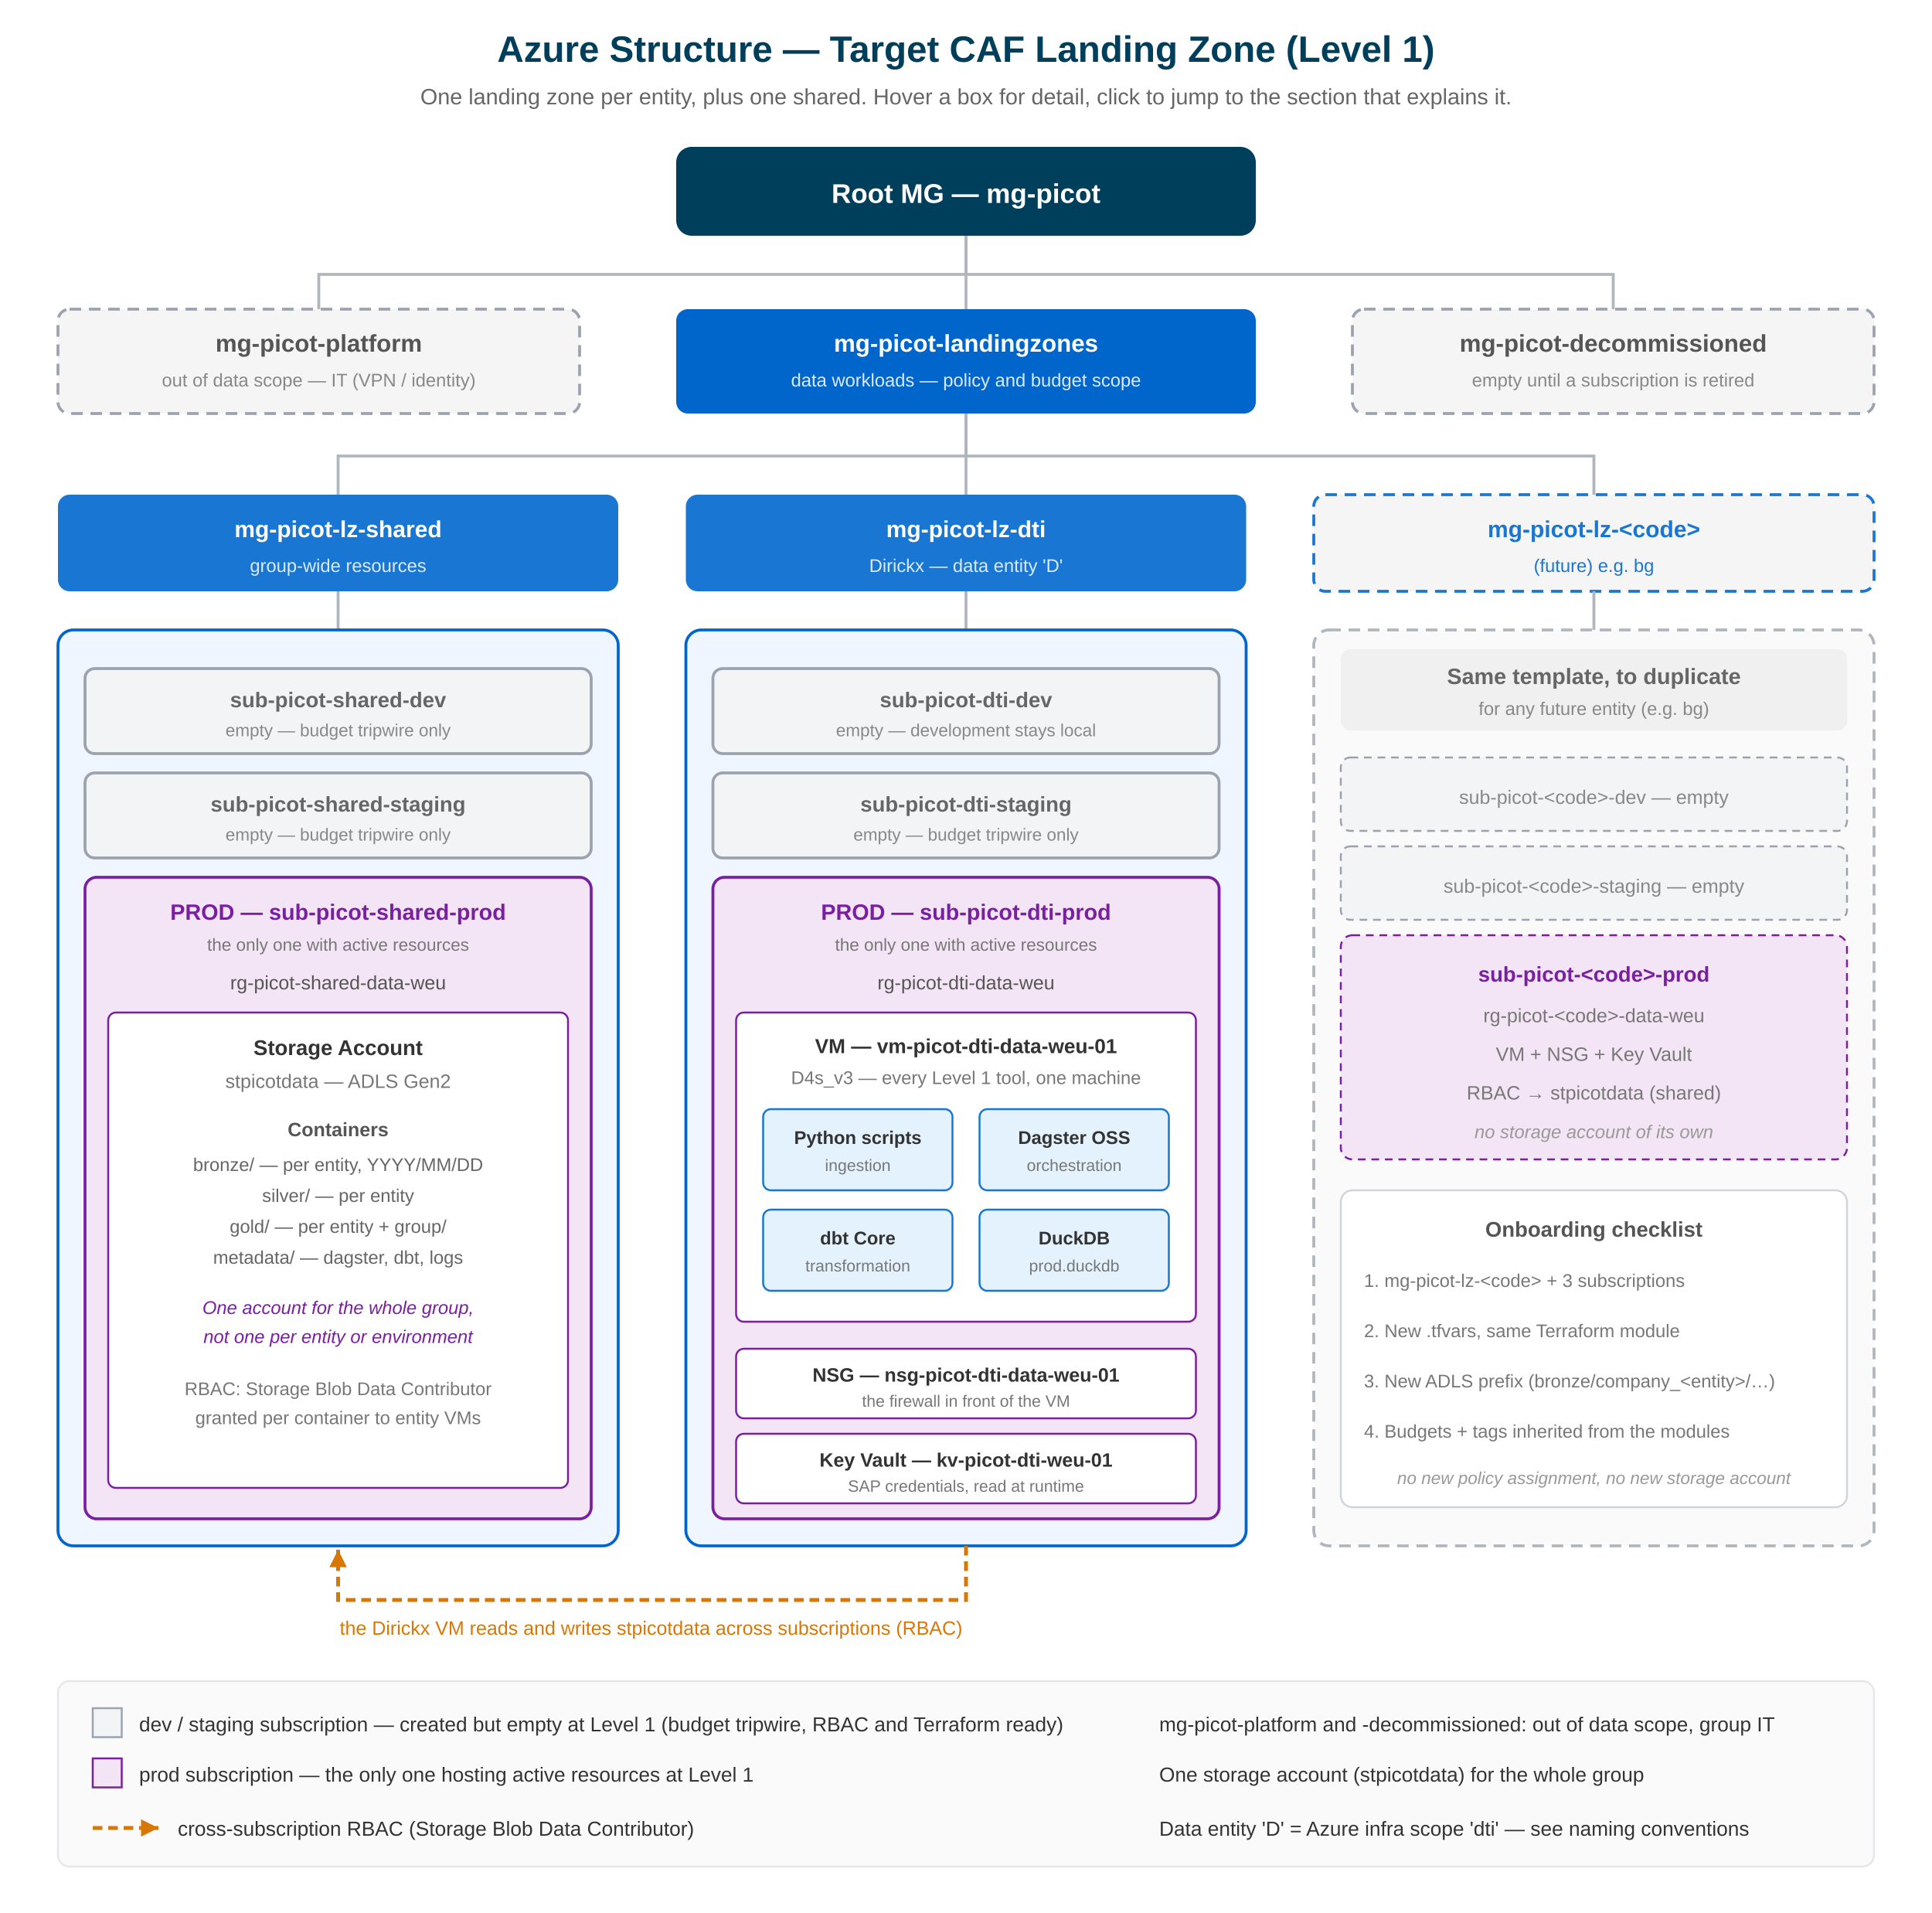
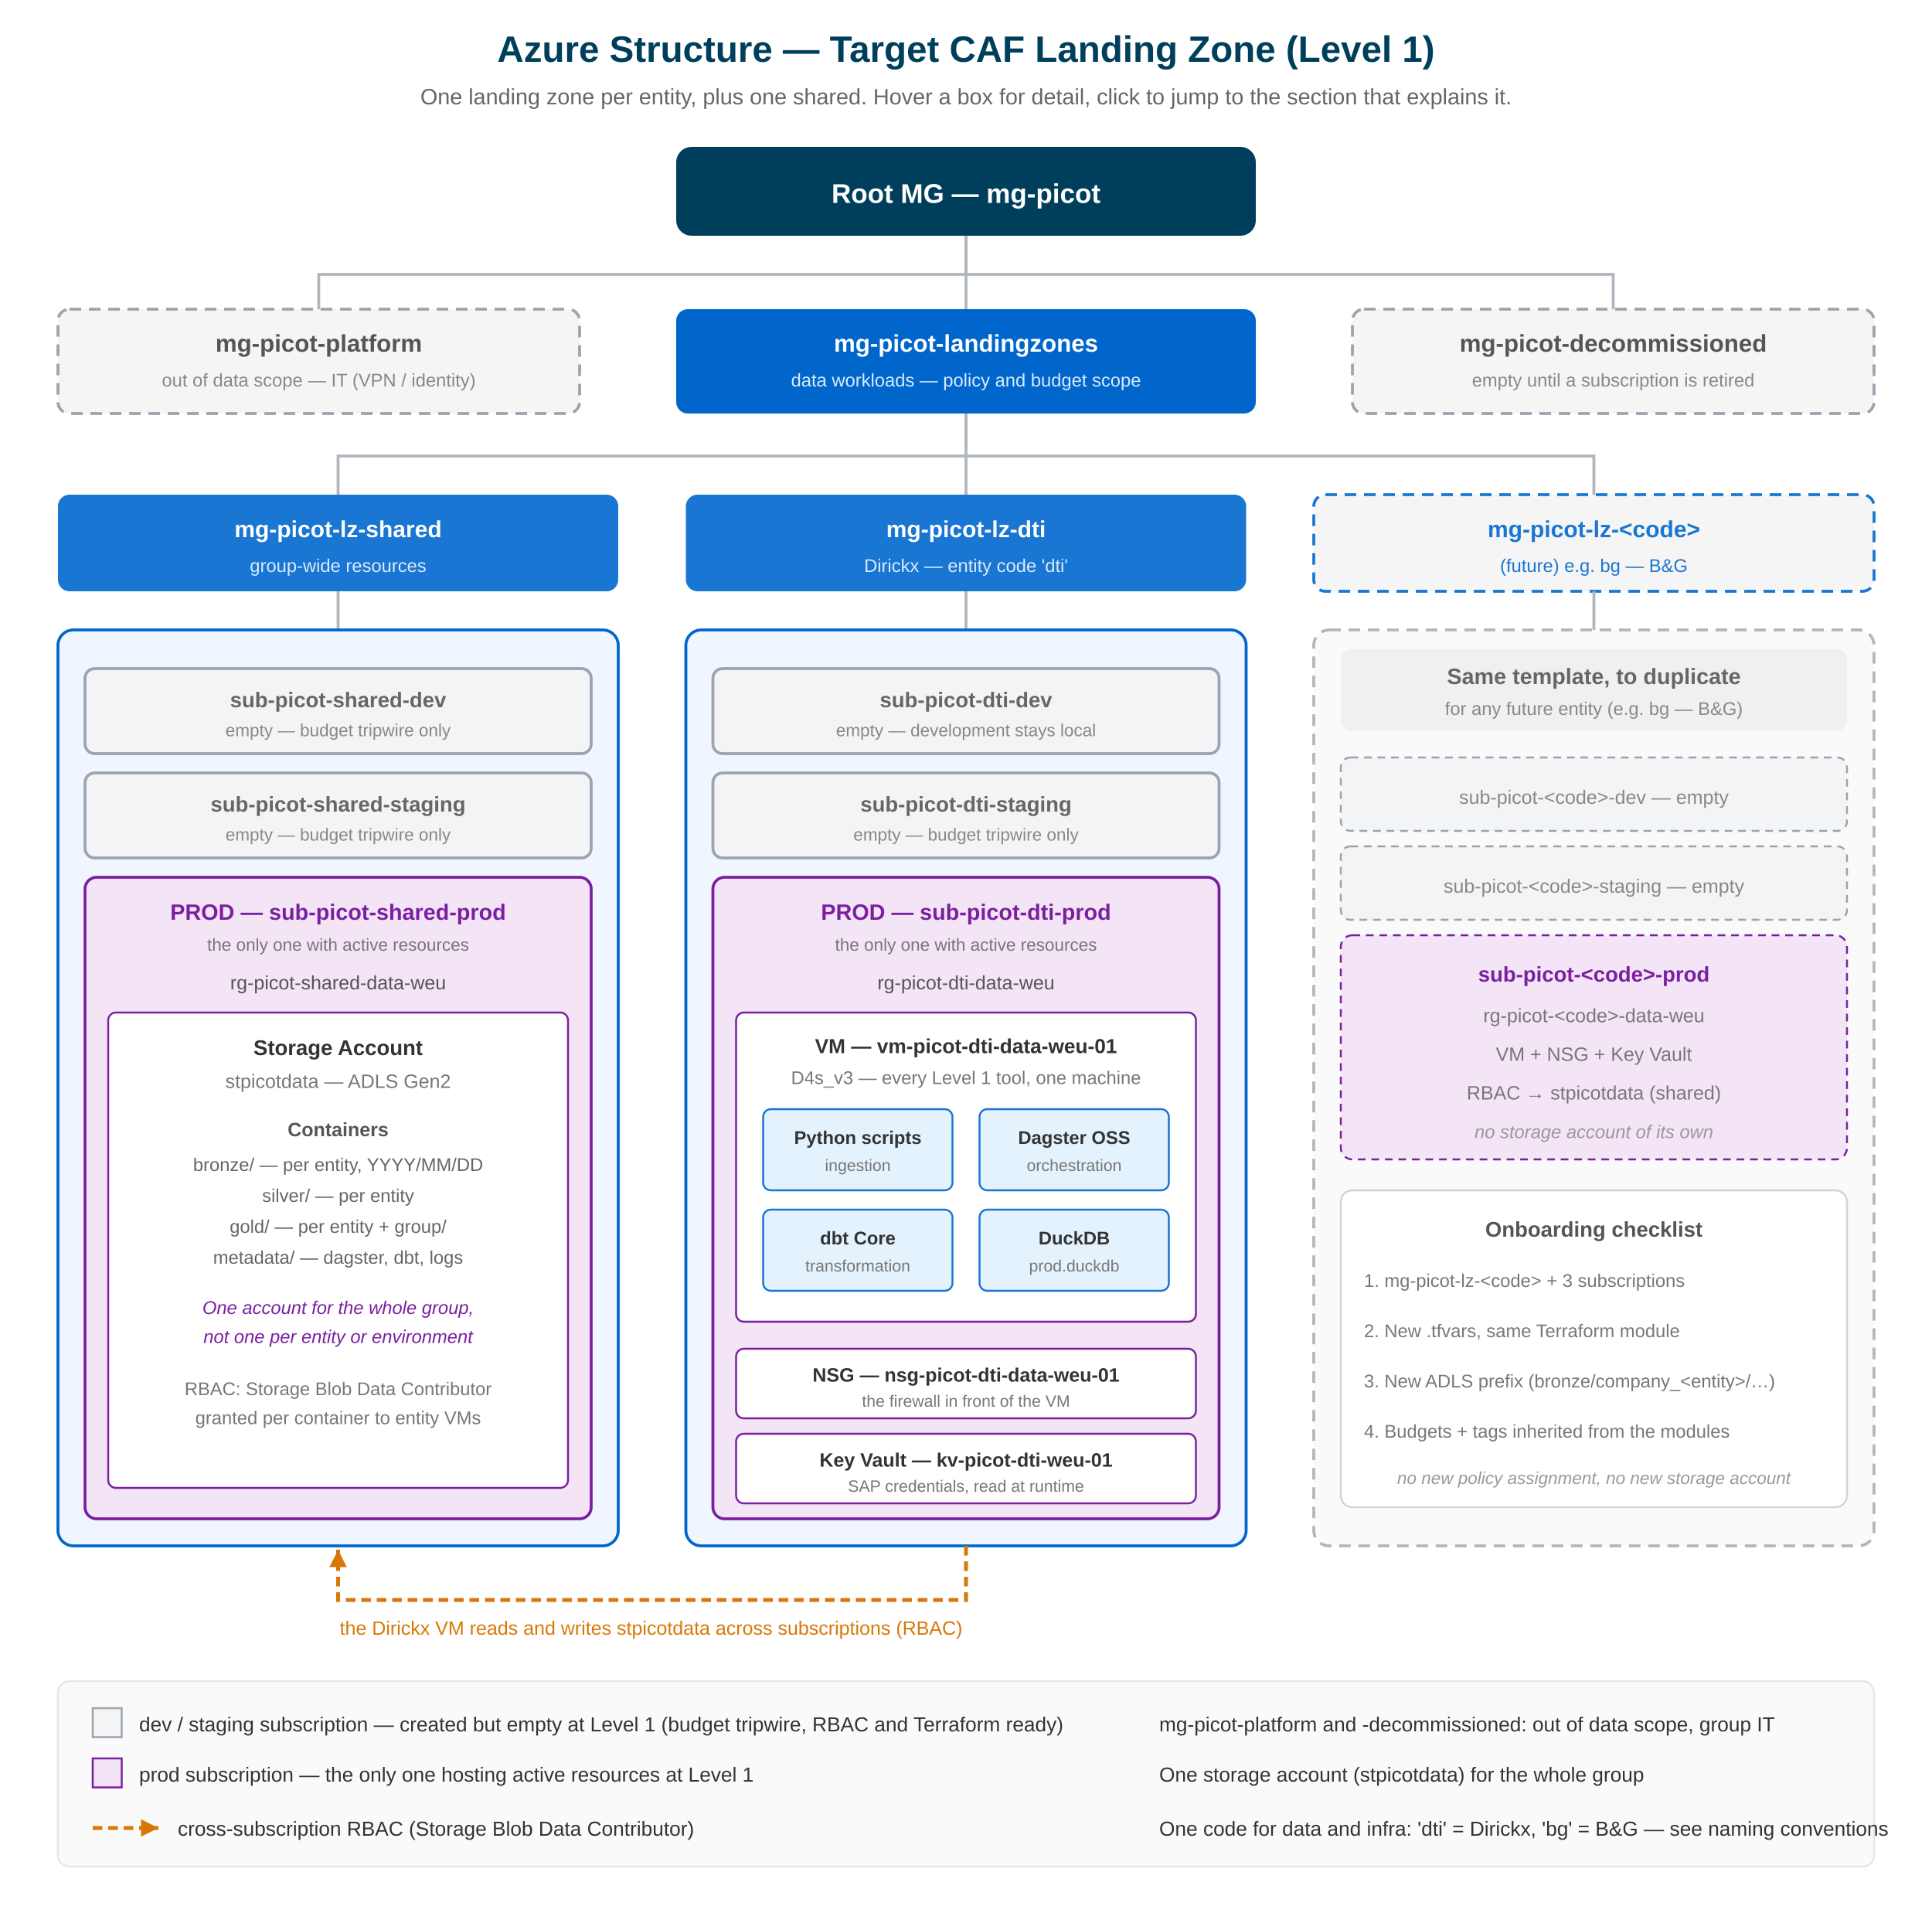
<svg xmlns="http://www.w3.org/2000/svg" viewBox="0 0 1000 990" font-family="Segoe UI, Arial, sans-serif" class="dp-diagram" role="img" aria-label="Azure CAF hierarchy: a root management group, three child management groups, and one landing zone per entity plus one shared, each holding three subscriptions of which only prod carries resources at Level 1.">
  <rect width="1000" height="990" fill="#ffffff" />
  <defs>
    <marker id="az-rbac" markerWidth="11" markerHeight="11" refX="9" refY="5.5" orient="auto" markerUnits="userSpaceOnUse">
      <path d="M0,1 L9,5.5 L0,10 z" fill="#d97706" />
    </marker>
  </defs>
  <text x="500" y="32" font-size="19" font-weight="bold" text-anchor="middle" fill="#003f5c">Azure Structure — Target CAF Landing Zone (Level 1)</text>
  <text x="500" y="54" font-size="11.5" text-anchor="middle" fill="#666">One landing zone per entity, plus one shared. Hover a box for detail, click to jump to the section that explains it.</text>
  <g class="dp-node" data-href="azure-landing-zones.md#subscription-structure">
    <rect x="350" y="76" width="300" height="46" rx="8" fill="#003f5c" />
    <text x="500" y="105" font-size="14" font-weight="bold" text-anchor="middle" fill="white">Root MG — mg-picot</text>
  </g>
  <path d="M500,122 V142 H165 V160" fill="none" stroke="#b0b6bd" stroke-width="1.5" />
  <path d="M500,122 V160" fill="none" stroke="#b0b6bd" stroke-width="1.5" />
  <path d="M500,142 H835 V160" fill="none" stroke="#b0b6bd" stroke-width="1.5" />
  <g class="dp-node" data-href="azure-landing-zones.md#the-platform-management-group">
    <rect x="30" y="160" width="270" height="54" rx="6" fill="#f5f5f5" stroke="#9ca3af" stroke-width="1.5" stroke-dasharray="6,4" />
    <text x="165" y="182" font-size="12.5" font-weight="bold" text-anchor="middle" fill="#555">mg-picot-platform</text>
    <text x="165" y="200" font-size="9.5" text-anchor="middle" fill="#888">out of data scope — IT (VPN / identity)</text>
  </g>
  <g class="dp-node" data-href="azure-landing-zones.md#subscription-structure">
    <rect x="350" y="160" width="300" height="54" rx="6" fill="#0066cc" />
    <text x="500" y="182" font-size="12.5" font-weight="bold" text-anchor="middle" fill="white">mg-picot-landingzones</text>
    <text x="500" y="200" font-size="9.5" text-anchor="middle" fill="#dbeafe">data workloads — policy and budget scope</text>
  </g>
  <g class="dp-node" data-href="azure-landing-zones.md#subscription-structure">
    <rect x="700" y="160" width="270" height="54" rx="6" fill="#f5f5f5" stroke="#9ca3af" stroke-width="1.5" stroke-dasharray="6,4" />
    <text x="835" y="182" font-size="12.5" font-weight="bold" text-anchor="middle" fill="#555">mg-picot-decommissioned</text>
    <text x="835" y="200" font-size="9.5" text-anchor="middle" fill="#888">empty until a subscription is retired</text>
  </g>
  <path d="M500,214 V236 H175 V256" fill="none" stroke="#b0b6bd" stroke-width="1.5" />
  <path d="M500,214 V256" fill="none" stroke="#b0b6bd" stroke-width="1.5" />
  <path d="M500,236 H825 V256" fill="none" stroke="#b0b6bd" stroke-width="1.5" />
  <g class="dp-node" data-href="azure-landing-zones.md#subscription-structure">
    <rect x="30" y="256" width="290" height="50" rx="6" fill="#1976d2" />
    <text x="175" y="278" font-size="12" font-weight="bold" text-anchor="middle" fill="white">mg-picot-lz-shared</text>
    <text x="175" y="296" font-size="9.5" text-anchor="middle" fill="#dbeafe">group-wide resources</text>
  </g>
  <g class="dp-node" data-href="azure-landing-zones.md#subscription-structure">
    <rect x="355" y="256" width="290" height="50" rx="6" fill="#1976d2" />
    <text x="500" y="278" font-size="12" font-weight="bold" text-anchor="middle" fill="white">mg-picot-lz-dti</text>
-     <text x="500" y="296" font-size="9.5" text-anchor="middle" fill="#dbeafe">Dirickx — data entity 'D'</text>
+     <text x="500" y="296" font-size="9.5" text-anchor="middle" fill="#dbeafe">Dirickx — entity code 'dti'</text>
  </g>
  <g class="dp-node" data-href="onboarding-a-new-entity.md">
    <rect x="680" y="256" width="290" height="50" rx="6" fill="#f5f5f5" stroke="#1976d2" stroke-width="1.5" stroke-dasharray="6,4" />
    <text x="825" y="278" font-size="12" font-weight="bold" text-anchor="middle" fill="#1976d2">mg-picot-lz-&lt;code&gt;</text>
-     <text x="825" y="296" font-size="9.5" text-anchor="middle" fill="#1976d2">(future) e.g. bg</text>
+     <text x="825" y="296" font-size="9.5" text-anchor="middle" fill="#1976d2">(future) e.g. bg — B&amp;G</text>
  </g>
  <path d="M175,306 V326" fill="none" stroke="#b0b6bd" stroke-width="1.5" />
  <path d="M500,306 V326" fill="none" stroke="#b0b6bd" stroke-width="1.5" />
  <path d="M825,306 V326" fill="none" stroke="#b0b6bd" stroke-width="1.5" />
  <rect x="30" y="326" width="290" height="474" rx="8" fill="#f0f6ff" stroke="#0066cc" stroke-width="1.5" />
  <g class="dp-node" data-href="azure-landing-zones.md#environments">
    <rect x="44" y="346" width="262" height="44" rx="5" fill="#f3f4f6" stroke="#9ca3af" stroke-width="1.5" />
    <text x="175" y="366" font-size="11" font-weight="bold" text-anchor="middle" fill="#666">sub-picot-shared-dev</text>
    <text x="175" y="381" font-size="9" text-anchor="middle" fill="#888">empty — budget tripwire only</text>
  </g>
  <g class="dp-node" data-href="azure-landing-zones.md#environments">
    <rect x="44" y="400" width="262" height="44" rx="5" fill="#f3f4f6" stroke="#9ca3af" stroke-width="1.5" />
    <text x="175" y="420" font-size="11" font-weight="bold" text-anchor="middle" fill="#666">sub-picot-shared-staging</text>
    <text x="175" y="435" font-size="9" text-anchor="middle" fill="#888">empty — budget tripwire only</text>
  </g>
  <g class="dp-node" data-href="azure-landing-zones.md#environments">
    <rect x="44" y="454" width="262" height="332" rx="6" fill="#f3e5f5" stroke="#7b1fa2" stroke-width="1.5" />
    <text x="175" y="476" font-size="11.5" font-weight="bold" text-anchor="middle" fill="#7b1fa2">PROD — sub-picot-shared-prod</text>
    <text x="175" y="492" font-size="9" text-anchor="middle" fill="#777">the only one with active resources</text>
    <text x="175" y="512" font-size="10" text-anchor="middle" fill="#555">rg-picot-shared-data-weu</text>
  </g>
  <g class="dp-node" data-href="naming-conventions.md#cloud-storage-naming-adls">
    <rect x="56" y="524" width="238" height="246" rx="4" fill="#ffffff" stroke="#7b1fa2" />
    <text x="175" y="546" font-size="11" font-weight="bold" text-anchor="middle" fill="#333">Storage Account</text>
    <text x="175" y="563" font-size="10" text-anchor="middle" fill="#777">stpicotdata — ADLS Gen2</text>
    <text x="175" y="588" font-size="10" font-weight="bold" text-anchor="middle" fill="#555">Containers</text>
    <text x="175" y="606" font-size="9.5" text-anchor="middle" fill="#666">bronze/ — per entity, YYYY/MM/DD</text>
    <text x="175" y="622" font-size="9.5" text-anchor="middle" fill="#666">silver/ — per entity</text>
    <text x="175" y="638" font-size="9.5" text-anchor="middle" fill="#666">gold/ — per entity + group/</text>
    <text x="175" y="654" font-size="9.5" text-anchor="middle" fill="#666">metadata/ — dagster, dbt, logs</text>
    <text x="175" y="680" font-size="9.5" font-style="italic" text-anchor="middle" fill="#7b1fa2">One account for the whole group,</text>
    <text x="175" y="695" font-size="9.5" font-style="italic" text-anchor="middle" fill="#7b1fa2">not one per entity or environment</text>
    <text x="175" y="722" font-size="9.5" text-anchor="middle" fill="#777">RBAC: Storage Blob Data Contributor</text>
    <text x="175" y="737" font-size="9.5" text-anchor="middle" fill="#777">granted per container to entity VMs</text>
  </g>
  <rect x="355" y="326" width="290" height="474" rx="8" fill="#f0f6ff" stroke="#0066cc" stroke-width="1.5" />
  <g class="dp-node" data-href="azure-landing-zones.md#environments">
    <rect x="369" y="346" width="262" height="44" rx="5" fill="#f3f4f6" stroke="#9ca3af" stroke-width="1.5" />
    <text x="500" y="366" font-size="11" font-weight="bold" text-anchor="middle" fill="#666">sub-picot-dti-dev</text>
    <text x="500" y="381" font-size="9" text-anchor="middle" fill="#888">empty — development stays local</text>
  </g>
  <g class="dp-node" data-href="azure-landing-zones.md#environments">
    <rect x="369" y="400" width="262" height="44" rx="5" fill="#f3f4f6" stroke="#9ca3af" stroke-width="1.5" />
    <text x="500" y="420" font-size="11" font-weight="bold" text-anchor="middle" fill="#666">sub-picot-dti-staging</text>
    <text x="500" y="435" font-size="9" text-anchor="middle" fill="#888">empty — budget tripwire only</text>
  </g>
  <g class="dp-node" data-href="azure-landing-zones.md#environments">
    <rect x="369" y="454" width="262" height="332" rx="6" fill="#f3e5f5" stroke="#7b1fa2" stroke-width="1.5" />
    <text x="500" y="476" font-size="11.5" font-weight="bold" text-anchor="middle" fill="#7b1fa2">PROD — sub-picot-dti-prod</text>
    <text x="500" y="492" font-size="9" text-anchor="middle" fill="#777">the only one with active resources</text>
    <text x="500" y="512" font-size="10" text-anchor="middle" fill="#555">rg-picot-dti-data-weu</text>
  </g>
  <g class="dp-node" data-href="https://github.com/picot-data/data-platform-standards/blob/main/adr/0006-single-vm-for-level-1.md">
    <rect x="381" y="524" width="238" height="160" rx="4" fill="#ffffff" stroke="#7b1fa2" />
    <text x="500" y="545" font-size="10.5" font-weight="bold" text-anchor="middle" fill="#333">VM — vm-picot-dti-data-weu-01</text>
    <text x="500" y="561" font-size="9.5" text-anchor="middle" fill="#777">D4s_v3 — every Level 1 tool, one machine</text>
  </g>
  <g class="dp-node" data-href="platform-overview.md#extraction-sap-to-cloud">
    <rect x="395" y="574" width="98" height="42" rx="4" fill="#e3f2fd" stroke="#1976d2" />
    <text x="444" y="592" font-size="9.5" font-weight="bold" text-anchor="middle" fill="#333">Python scripts</text>
    <text x="444" y="606" font-size="8.5" text-anchor="middle" fill="#777">ingestion</text>
  </g>
  <g class="dp-node" data-href="platform-overview.md#orchestration-dagster-oss">
    <rect x="507" y="574" width="98" height="42" rx="4" fill="#e3f2fd" stroke="#1976d2" />
    <text x="556" y="592" font-size="9.5" font-weight="bold" text-anchor="middle" fill="#333">Dagster OSS</text>
    <text x="556" y="606" font-size="8.5" text-anchor="middle" fill="#777">orchestration</text>
  </g>
  <g class="dp-node" data-href="data-layers.md">
    <rect x="395" y="626" width="98" height="42" rx="4" fill="#e3f2fd" stroke="#1976d2" />
    <text x="444" y="644" font-size="9.5" font-weight="bold" text-anchor="middle" fill="#333">dbt Core</text>
    <text x="444" y="658" font-size="8.5" text-anchor="middle" fill="#777">transformation</text>
  </g>
  <g class="dp-node" data-href="platform-overview.md#compute-one-vm-per-entity">
    <rect x="507" y="626" width="98" height="42" rx="4" fill="#e3f2fd" stroke="#1976d2" />
    <text x="556" y="644" font-size="9.5" font-weight="bold" text-anchor="middle" fill="#333">DuckDB</text>
    <text x="556" y="658" font-size="8.5" text-anchor="middle" fill="#777">prod.duckdb</text>
  </g>
  <g class="dp-node" data-href="azure-landing-zones.md#resource-naming-pattern">
    <rect x="381" y="698" width="238" height="36" rx="4" fill="#ffffff" stroke="#7b1fa2" />
    <text x="500" y="715" font-size="10" font-weight="bold" text-anchor="middle" fill="#333">NSG — nsg-picot-dti-data-weu-01</text>
    <text x="500" y="728" font-size="8.5" text-anchor="middle" fill="#777">the firewall in front of the VM</text>
  </g>
  <g class="dp-node" data-href="azure-landing-zones.md#resource-naming-pattern">
    <rect x="381" y="742" width="238" height="36" rx="4" fill="#ffffff" stroke="#7b1fa2" />
    <text x="500" y="759" font-size="10" font-weight="bold" text-anchor="middle" fill="#333">Key Vault — kv-picot-dti-weu-01</text>
    <text x="500" y="772" font-size="8.5" text-anchor="middle" fill="#777">SAP credentials, read at runtime</text>
  </g>
  <rect x="680" y="326" width="290" height="474" rx="8" fill="#fafafa" stroke="#b0b6bd" stroke-width="1.5" stroke-dasharray="6,4" />
  <g class="dp-node" data-href="onboarding-a-new-entity.md">
    <rect x="694" y="336" width="262" height="42" rx="5" fill="#f0f0f0" />
    <text x="825" y="354" font-size="11.5" font-weight="bold" text-anchor="middle" fill="#666">Same template, to duplicate</text>
-     <text x="825" y="370" font-size="9.5" text-anchor="middle" fill="#888">for any future entity (e.g. bg)</text>
+     <text x="825" y="370" font-size="9.5" text-anchor="middle" fill="#888">for any future entity (e.g. bg — B&amp;G)</text>
  </g>
  <rect x="694" y="392" width="262" height="38" rx="5" fill="#f3f4f6" stroke="#9ca3af" stroke-dasharray="4,3" />
  <text x="825" y="416" font-size="10" text-anchor="middle" fill="#888">sub-picot-&lt;code&gt;-dev — empty</text>
  <rect x="694" y="438" width="262" height="38" rx="5" fill="#f3f4f6" stroke="#9ca3af" stroke-dasharray="4,3" />
  <text x="825" y="462" font-size="10" text-anchor="middle" fill="#888">sub-picot-&lt;code&gt;-staging — empty</text>
  <rect x="694" y="484" width="262" height="116" rx="6" fill="#f3e5f5" stroke="#7b1fa2" stroke-dasharray="4,3" />
  <text x="825" y="508" font-size="11" font-weight="bold" text-anchor="middle" fill="#7b1fa2">sub-picot-&lt;code&gt;-prod</text>
  <text x="825" y="529" font-size="10" text-anchor="middle" fill="#777">rg-picot-&lt;code&gt;-data-weu</text>
  <text x="825" y="549" font-size="10" text-anchor="middle" fill="#777">VM + NSG + Key Vault</text>
  <text x="825" y="569" font-size="10" text-anchor="middle" fill="#777">RBAC → stpicotdata (shared)</text>
  <text x="825" y="589" font-size="9.5" font-style="italic" text-anchor="middle" fill="#999">no storage account of its own</text>
  <g class="dp-node" data-href="onboarding-a-new-entity.md">
    <rect x="694" y="616" width="262" height="164" rx="6" fill="#ffffff" stroke="#d1d5db" />
    <text x="825" y="640" font-size="11" font-weight="bold" text-anchor="middle" fill="#555">Onboarding checklist</text>
    <text x="706" y="666" font-size="9.5" fill="#777">1. mg-picot-lz-&lt;code&gt; + 3 subscriptions</text>
    <text x="706" y="692" font-size="9.5" fill="#777">2. New .tfvars, same Terraform module</text>
    <text x="706" y="718" font-size="9.5" fill="#777">3. New ADLS prefix (bronze/company_&lt;entity&gt;/…)</text>
    <text x="706" y="744" font-size="9.5" fill="#777">4. Budgets + tags inherited from the modules</text>
    <text x="825" y="768" font-size="9" font-style="italic" text-anchor="middle" fill="#999">no new policy assignment, no new storage account</text>
  </g>
  <path d="M500,800 V828 H175 V802" fill="none" stroke="#d97706" stroke-width="2" stroke-dasharray="5,3" marker-end="url(#az-rbac)" />
  <text x="337" y="846" font-size="10" text-anchor="middle" fill="#d97706">the Dirickx VM reads and writes stpicotdata across subscriptions (RBAC)</text>
  <rect x="30" y="870" width="940" height="96" rx="6" fill="#fafafa" stroke="#e5e7eb" />
  <rect x="48" y="884" width="15" height="15" fill="#f3f4f6" stroke="#9ca3af" />
  <text x="72" y="896" font-size="10.5" fill="#333">dev / staging subscription — created but empty at Level 1 (budget tripwire, RBAC and Terraform ready)</text>
  <rect x="48" y="910" width="15" height="15" fill="#f3e5f5" stroke="#7b1fa2" />
  <text x="72" y="922" font-size="10.5" fill="#333">prod subscription — the only one hosting active resources at Level 1</text>
  <line x1="48" y1="946" x2="82" y2="946" stroke="#d97706" stroke-width="2" stroke-dasharray="5,3" marker-end="url(#az-rbac)" />
  <text x="92" y="950" font-size="10.5" fill="#333">cross-subscription RBAC (Storage Blob Data Contributor)</text>
  <text x="600" y="896" font-size="10.5" fill="#333">mg-picot-platform and -decommissioned: out of data scope, group IT</text>
  <text x="600" y="922" font-size="10.5" fill="#333">One storage account (stpicotdata) for the whole group</text>
-   <text x="600" y="950" font-size="10.5" fill="#333">Data entity 'D' = Azure infra scope 'dti' — see naming conventions</text>
+   <text x="600" y="950" font-size="10.5" fill="#333">One code for data and infra: 'dti' = Dirickx, 'bg' = B&amp;G — see naming conventions</text>
</svg>
